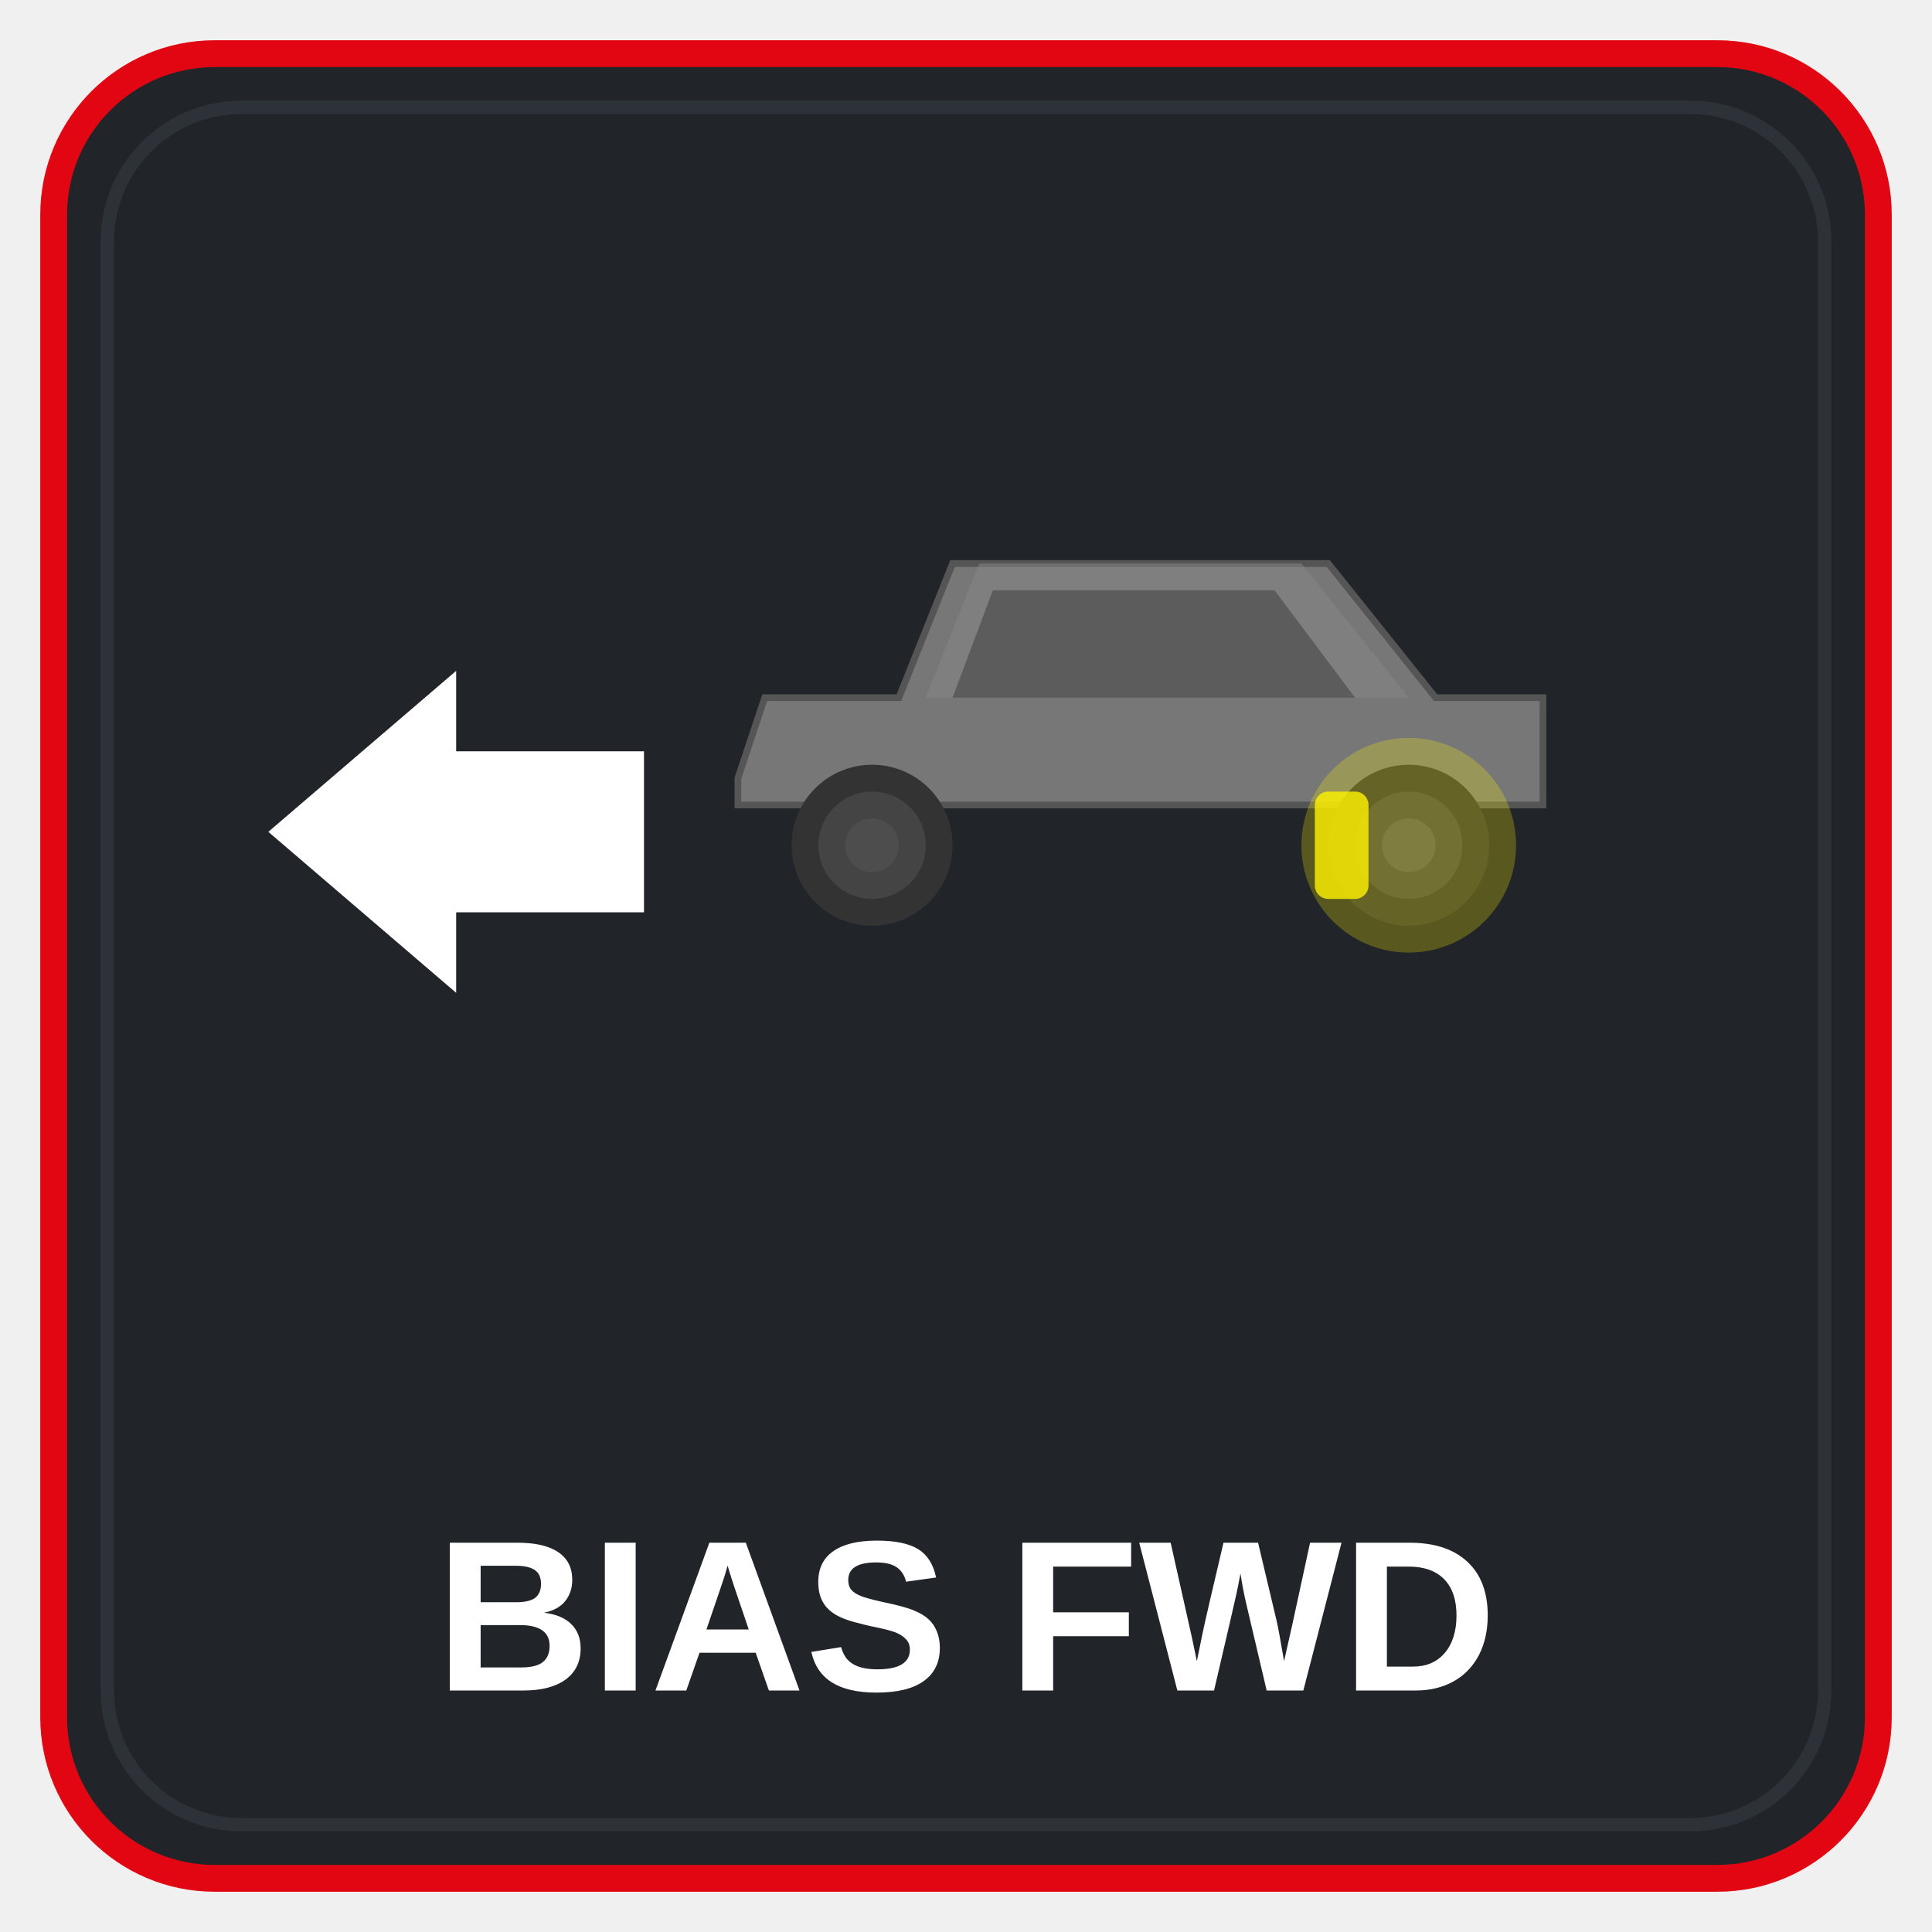
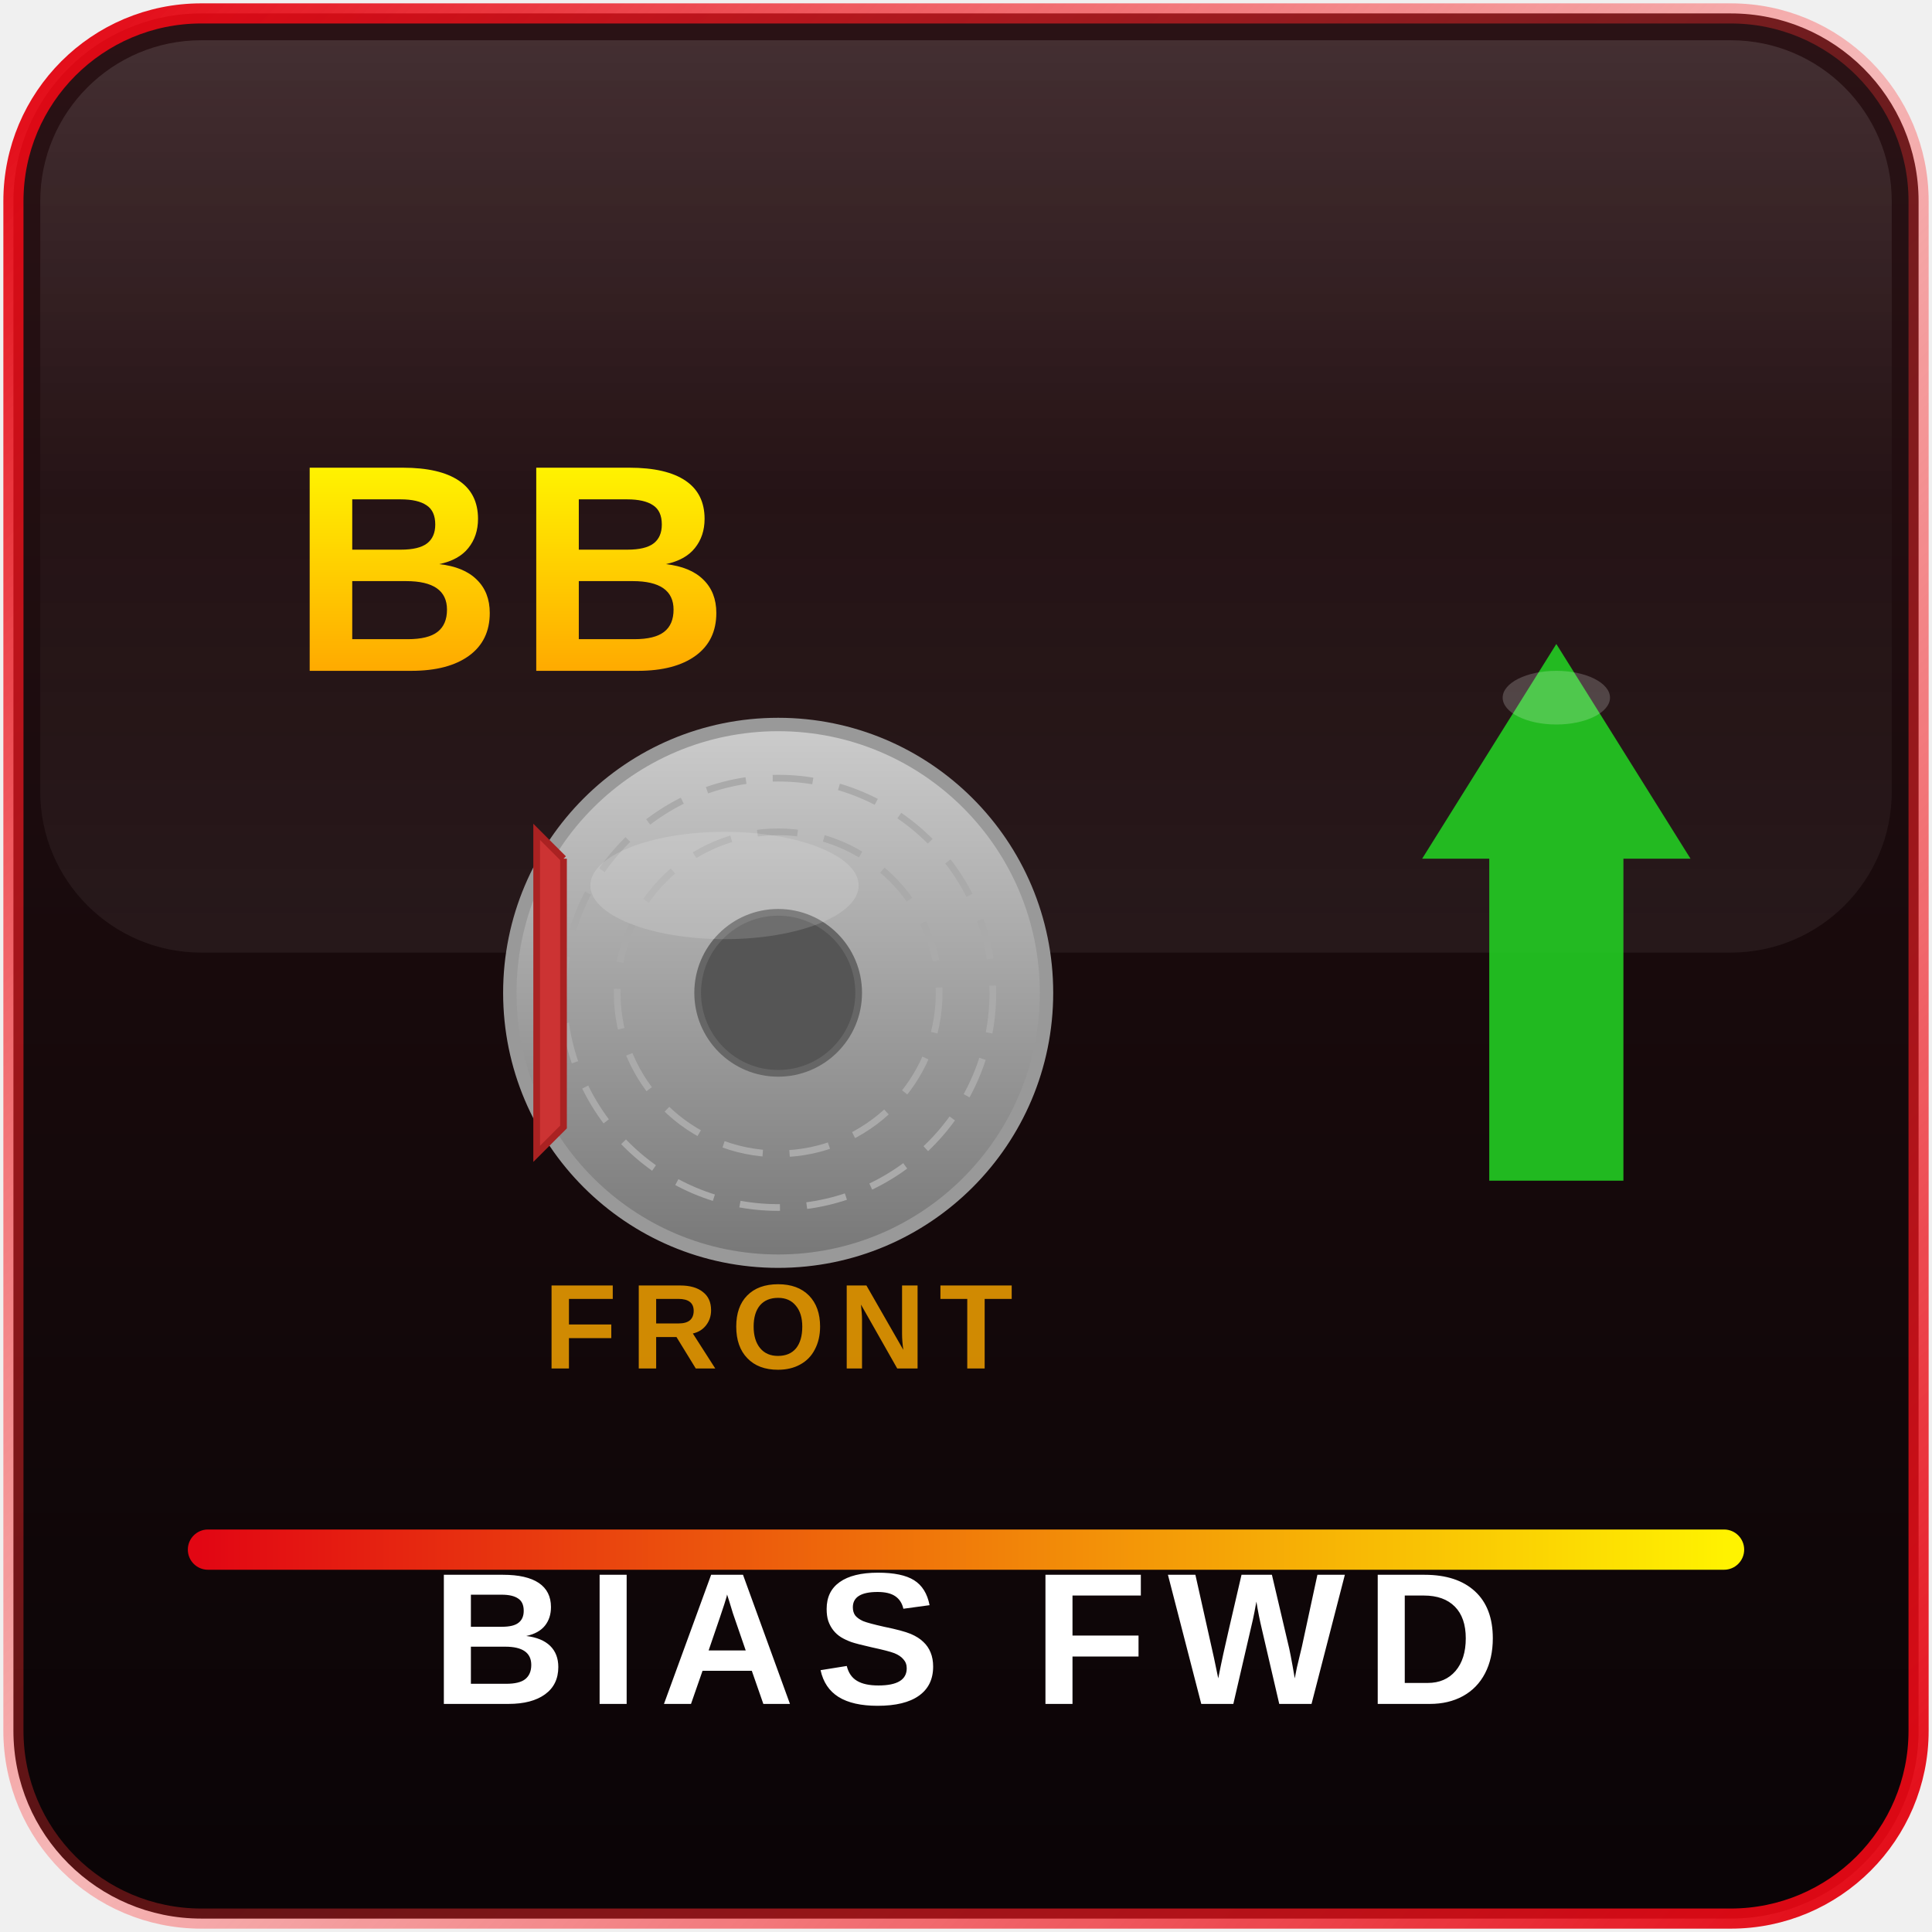
- <svg xmlns="http://www.w3.org/2000/svg" viewBox="0 0 144 144" width="144" height="144">
-   <rect x="4" y="4" width="136" height="136" rx="12" fill="#212529" stroke="#e20613" stroke-width="2" />
-   <rect x="8" y="8" width="128" height="128" rx="10" fill="none" stroke="#2d3238" stroke-width="1" />
-   <polygon points="20,62 34,50 34,56 48,56 48,68 34,68 34,74" fill="white" />
-   <g transform="translate(85,58)">
-     <path d="M-30,0 L-28,-6 -18,-6 -14,-16 14,-16 22,-6 30,-6 30,2 -30,2 Z" fill="#777" stroke="#555" stroke-width="0.5" />
-     <path d="M-12,-16 L12,-16 20,-6 -16,-6 Z" fill="#888" opacity="0.5" />
-     <path d="M-11,-14 L10,-14 16,-6 -14,-6 Z" fill="#444" opacity="0.6" />
-     <circle cx="20" cy="5" r="6" fill="#333" />
-     <circle cx="20" cy="5" r="4" fill="#444" />
-     <circle cx="20" cy="5" r="2" fill="#555" />
-     <circle cx="20" cy="5" r="8" fill="#fff300" opacity="0.25" />
-     <rect x="13" y="1" width="4" height="8" rx="1" fill="#fff300" opacity="0.8" />
-     <circle cx="-20" cy="5" r="6" fill="#333" />
-     <circle cx="-20" cy="5" r="4" fill="#444" />
-     <circle cx="-20" cy="5" r="2" fill="#555" opacity="0.5" />
-   </g>
-   <text x="72" y="126" text-anchor="middle" font-family="Arial,Helvetica,sans-serif" font-size="16" font-weight="bold" fill="white">BIAS FWD</text>
+ <svg xmlns="http://www.w3.org/2000/svg" viewBox="0 0 144 144">
+   <defs>
+     <linearGradient id="gbbf-bg1" x1="0" y1="0" x2="0" y2="1">
+       <stop offset="0%" stop-color="#2a1215" />
+       <stop offset="50%" stop-color="#180a0c" />
+       <stop offset="100%" stop-color="#0a0406" />
+     </linearGradient>
+     <linearGradient id="gbbf-border" x1="0" y1="0" x2="1" y2="1">
+       <stop offset="0%" stop-color="#e20613" />
+       <stop offset="50%" stop-color="#ff3333" stop-opacity="0.3" />
+       <stop offset="100%" stop-color="#e20613" />
+     </linearGradient>
+     <linearGradient id="gbbf-shine" x1="0" y1="0" x2="0" y2="1">
+       <stop offset="0%" stop-color="#ffffff" stop-opacity="0.12" />
+       <stop offset="50%" stop-color="#ffffff" stop-opacity="0.02" />
+       <stop offset="100%" stop-color="#ffffff" stop-opacity="0.06" />
+     </linearGradient>
+     <linearGradient id="gbbf-warm" x1="0" y1="0" x2="0" y2="1">
+       <stop offset="0%" stop-color="#fff300" />
+       <stop offset="100%" stop-color="#ffaa00" />
+     </linearGradient>
+     <linearGradient id="gbbf-disc" x1="0" y1="0" x2="0" y2="1">
+       <stop offset="0%" stop-color="#cccccc" />
+       <stop offset="100%" stop-color="#777777" />
+     </linearGradient>
+     <linearGradient id="gbbf-accent" x1="0" y1="0" x2="1" y2="0">
+       <stop offset="0%" stop-color="#e20613" />
+       <stop offset="100%" stop-color="#fff300" />
+     </linearGradient>
+   </defs>
+   <rect x="1" y="1" width="142" height="142" rx="14" fill="url(#gbbf-bg1)" stroke="url(#gbbf-border)" stroke-width="1.5" />
+   <rect x="3" y="3" width="138" height="68" rx="12" fill="url(#gbbf-shine)" />
+   <text x="38" y="50" text-anchor="middle" font-family="Arial,Helvetica,sans-serif" font-size="22" font-weight="bold" fill="url(#gbbf-warm)" letter-spacing="1">BB</text>
+   <circle cx="58" cy="74" r="20" fill="url(#gbbf-disc)" stroke="#999" stroke-width="1" />
+   <circle cx="58" cy="74" r="16" fill="none" stroke="#aaaaaa" stroke-width="0.5" stroke-dasharray="3,2" />
+   <circle cx="58" cy="74" r="12" fill="none" stroke="#aaaaaa" stroke-width="0.5" stroke-dasharray="3,2" />
+   <circle cx="58" cy="74" r="6" fill="#555555" stroke="#666" stroke-width="0.5" />
+   <path d="M42,64 L40,62 L40,86 L42,84 L42,64" fill="#cc3333" stroke="#aa2222" stroke-width="0.5" />
+   <ellipse cx="54" cy="66" rx="10" ry="4" fill="#ffffff" opacity="0.15" />
+   <text x="58" y="102" text-anchor="middle" font-family="Arial,Helvetica,sans-serif" font-size="9" font-weight="bold" fill="#ffaa00" letter-spacing="1" opacity="0.8">FRONT</text>
+   <polygon points="116,48 106,64 111,64 111,88 121,88 121,64 126,64" fill="#22cc22" opacity="0.9" />
+   <ellipse cx="116" cy="52" rx="4" ry="2" fill="#ffffff" opacity="0.2" />
+   <rect x="14" y="114" width="116" height="3" rx="1.5" fill="url(#gbbf-accent)" />
+   <text x="72" y="127" text-anchor="middle" font-family="Arial,Helvetica,sans-serif" font-size="14" font-weight="bold" fill="#ffffff" letter-spacing="1.5">BIAS FWD</text>
</svg>
